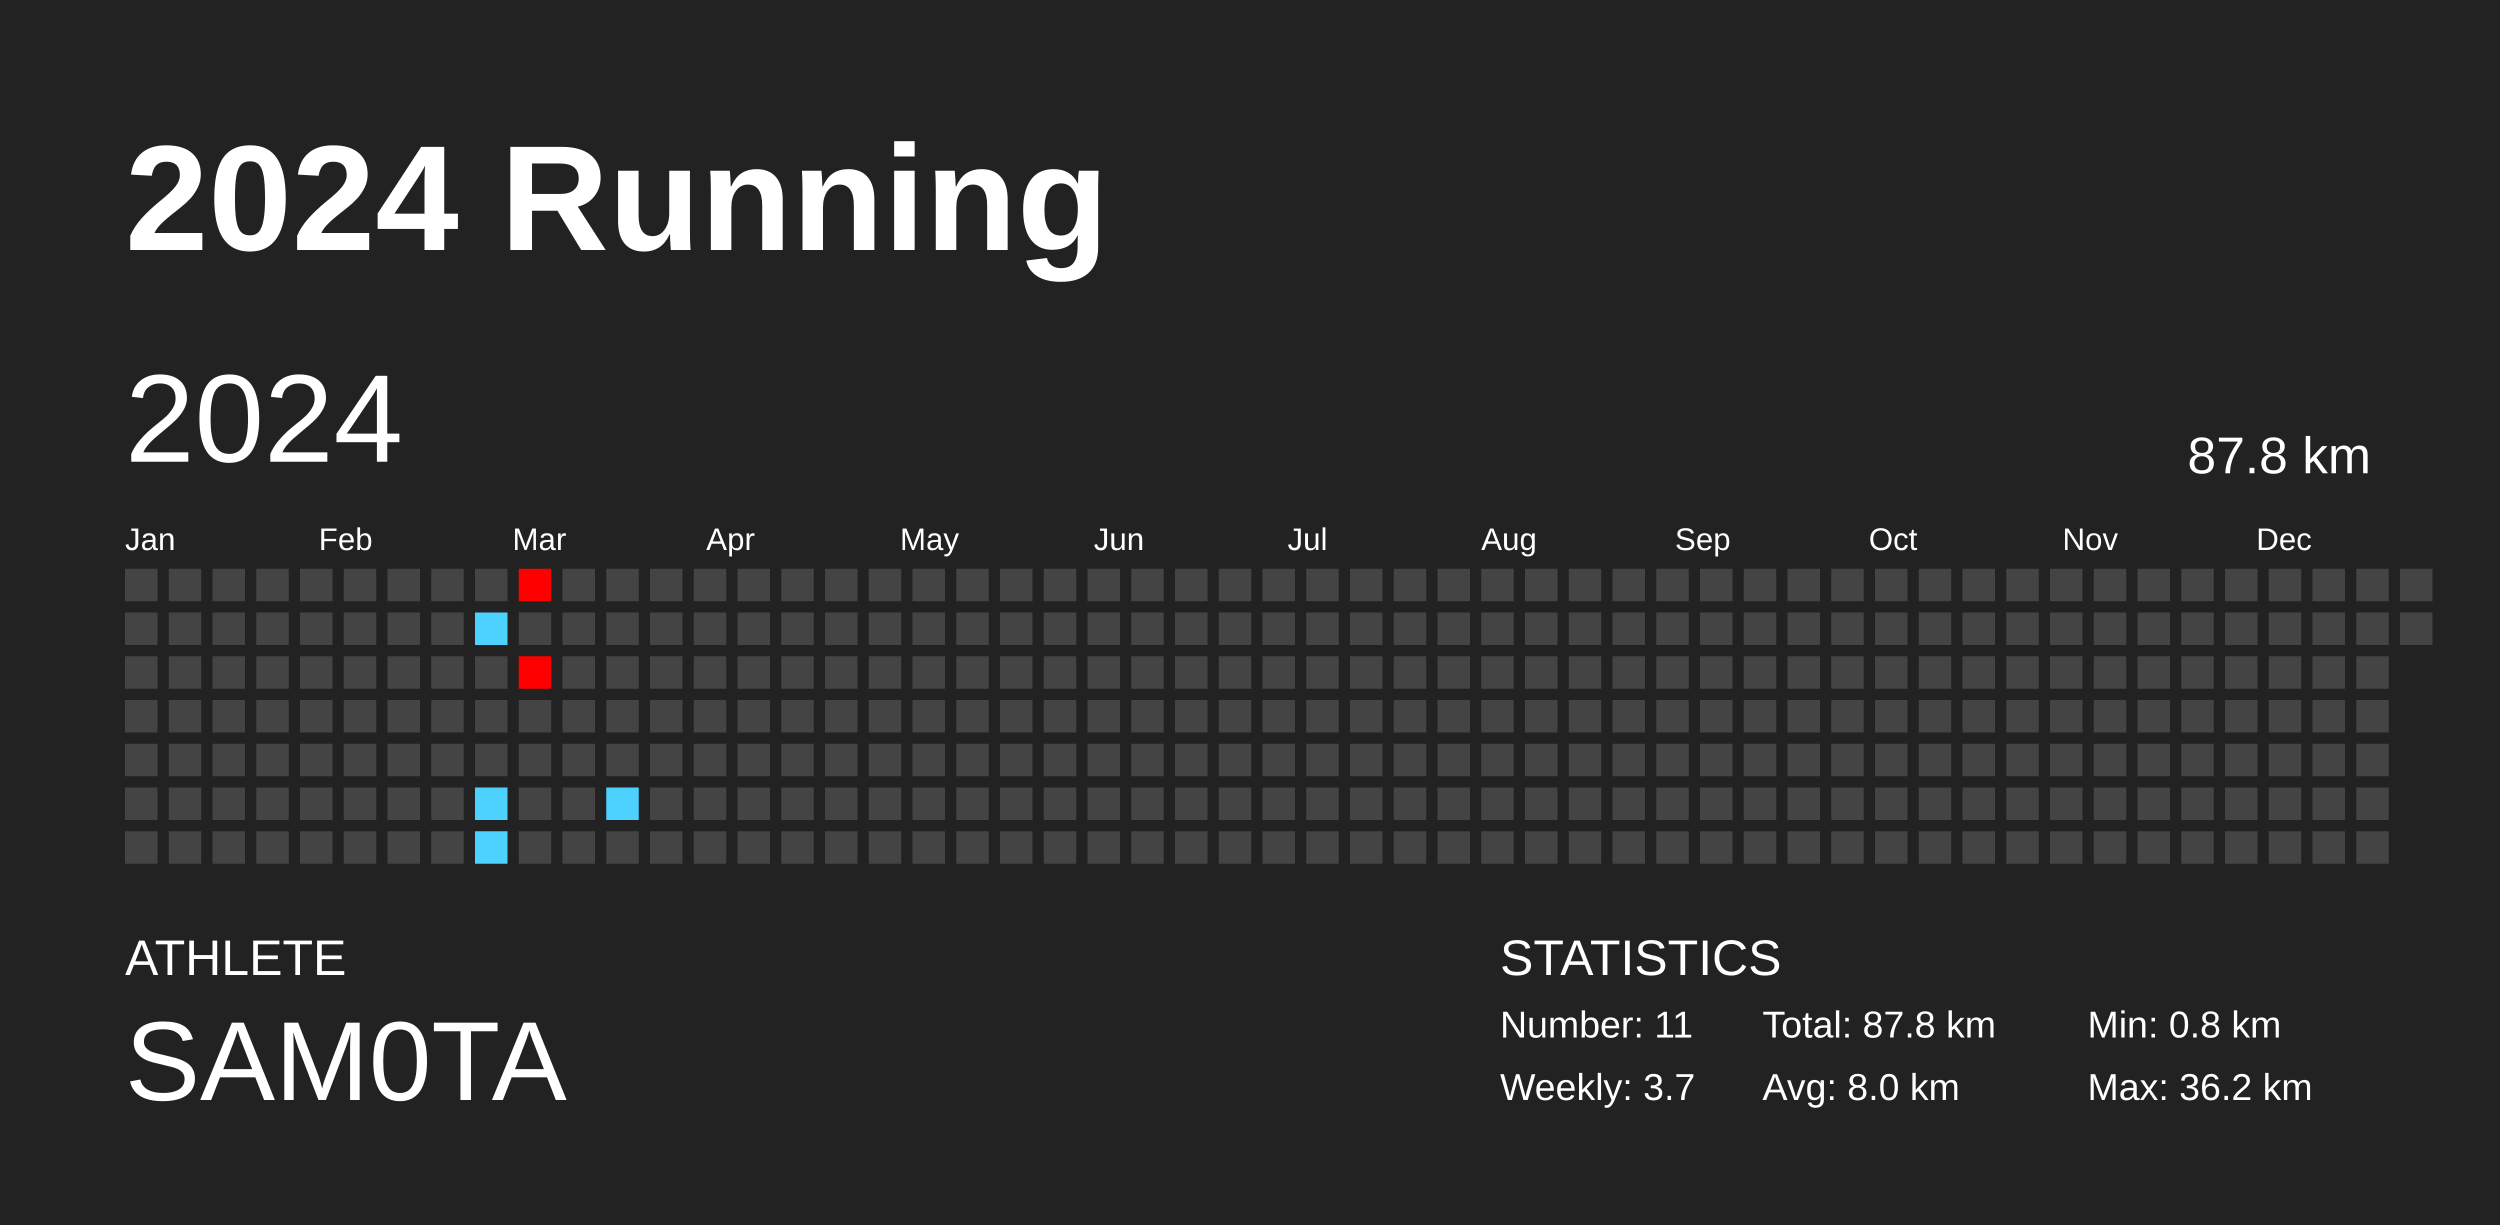
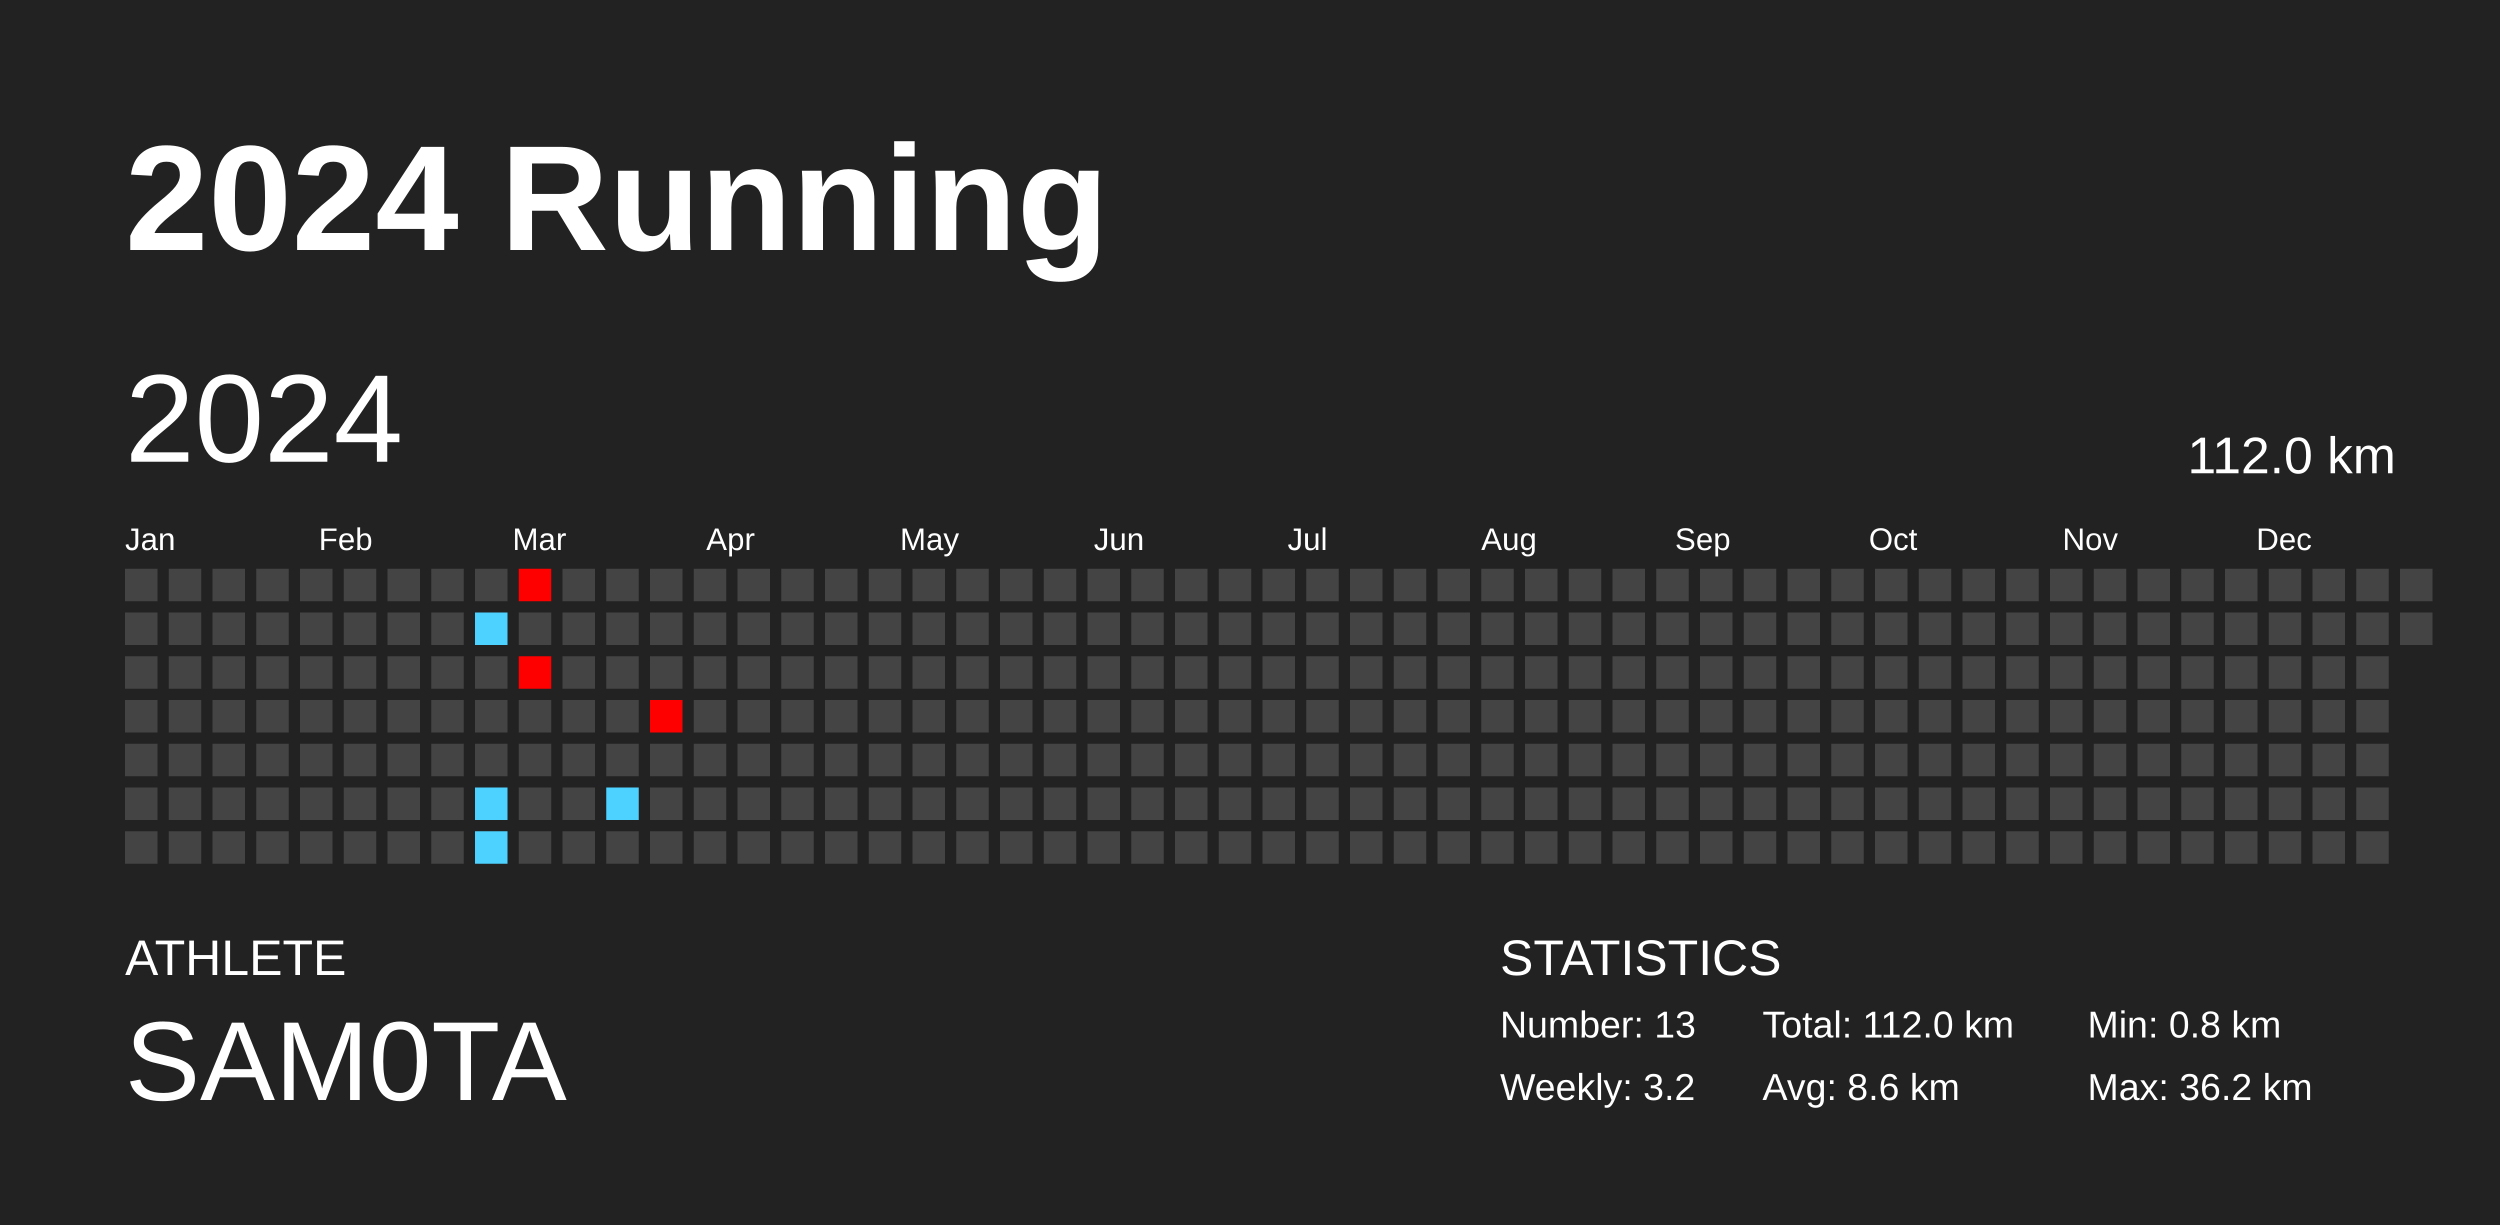
<svg xmlns="http://www.w3.org/2000/svg" baseProfile="full" height="98mm" version="1.1" viewBox="0,0,200,98" width="200mm">
  <defs />
  <rect fill="#222222" height="98" width="200" x="0" y="0" />
  <text fill="#FFFFFF" style="font-size:12px; font-family:Arial; font-weight:bold;" x="10" y="20">2024 Running</text>
  <text fill="#FFFFFF" style="font-size:4px; font-family:Arial" x="10" y="78">ATHLETE</text>
  <text fill="#FFFFFF" style="font-size:9px; font-family:Arial" x="10" y="88">SAM0TA</text>
  <text fill="#FFFFFF" style="font-size:4px; font-family:Arial" x="120" y="78">STATISTICS</text>
-   <text fill="#FFFFFF" style="font-size:3px; font-family:Arial" x="120" y="83">Number: 11</text>
-   <text fill="#FFFFFF" style="font-size:3px; font-family:Arial" x="120" y="88">Weekly: 3.7</text>
-   <text fill="#FFFFFF" style="font-size:3px; font-family:Arial" x="141" y="83">Total: 87.8 km</text>
-   <text fill="#FFFFFF" style="font-size:3px; font-family:Arial" x="141" y="88">Avg: 8.0 km</text>
+   <text fill="#FFFFFF" style="font-size:3px; font-family:Arial" x="120" y="83">Number: 13</text>
+   <text fill="#FFFFFF" style="font-size:3px; font-family:Arial" x="120" y="88">Weekly: 3.2</text>
+   <text fill="#FFFFFF" style="font-size:3px; font-family:Arial" x="141" y="83">Total: 112.0 km</text>
+   <text fill="#FFFFFF" style="font-size:3px; font-family:Arial" x="141" y="88">Avg: 8.6 km</text>
  <text fill="#FFFFFF" style="font-size:3px; font-family:Arial" x="167" y="83">Min: 0.8 km</text>
  <text fill="#FFFFFF" style="font-size:3px; font-family:Arial" x="167" y="88">Max: 36.2 km</text>
  <text dominant-baseline="hanging" fill="#FFFFFF" style="font-size:10.0px; font-family:Arial;" x="10" y="30">2024</text>
-   <text dominant-baseline="hanging" fill="#FFFFFF" style="font-size:4.125px; font-family:Arial;" x="175" y="35">87.8 km</text>
+   <text dominant-baseline="hanging" fill="#FFFFFF" style="font-size:4.125px; font-family:Arial;" x="175" y="35">112.0 km</text>
  <text fill="#FFFFFF" style="font-size:2.5px; font-family:Arial" x="10.0" y="44">Jan</text>
  <text fill="#FFFFFF" style="font-size:2.5px; font-family:Arial" x="25.5" y="44">Feb</text>
  <text fill="#FFFFFF" style="font-size:2.5px; font-family:Arial" x="41.0" y="44">Mar</text>
  <text fill="#FFFFFF" style="font-size:2.5px; font-family:Arial" x="56.5" y="44">Apr</text>
  <text fill="#FFFFFF" style="font-size:2.5px; font-family:Arial" x="72.0" y="44">May</text>
  <text fill="#FFFFFF" style="font-size:2.5px; font-family:Arial" x="87.5" y="44">Jun</text>
  <text fill="#FFFFFF" style="font-size:2.5px; font-family:Arial" x="103.0" y="44">Jul</text>
  <text fill="#FFFFFF" style="font-size:2.5px; font-family:Arial" x="118.5" y="44">Aug</text>
  <text fill="#FFFFFF" style="font-size:2.5px; font-family:Arial" x="134.0" y="44">Sep</text>
  <text fill="#FFFFFF" style="font-size:2.5px; font-family:Arial" x="149.5" y="44">Oct</text>
  <text fill="#FFFFFF" style="font-size:2.5px; font-family:Arial" x="165.0" y="44">Nov</text>
  <text fill="#FFFFFF" style="font-size:2.5px; font-family:Arial" x="180.5" y="44">Dec</text>
  <rect fill="#444444" height="2.6" width="2.6" x="10.0" y="45.5" />
  <rect fill="#444444" height="2.6" width="2.6" x="10.0" y="49.0" />
  <rect fill="#444444" height="2.6" width="2.6" x="10.0" y="52.5" />
  <rect fill="#444444" height="2.6" width="2.6" x="10.0" y="56.0" />
  <rect fill="#444444" height="2.6" width="2.6" x="10.0" y="59.5" />
  <rect fill="#444444" height="2.6" width="2.6" x="10.0" y="63.0" />
  <rect fill="#444444" height="2.6" width="2.6" x="10.0" y="66.5" />
  <rect fill="#444444" height="2.6" width="2.6" x="13.5" y="45.5" />
  <rect fill="#444444" height="2.6" width="2.6" x="13.5" y="49.0" />
  <rect fill="#444444" height="2.6" width="2.6" x="13.5" y="52.5" />
  <rect fill="#444444" height="2.6" width="2.6" x="13.5" y="56.0" />
  <rect fill="#444444" height="2.6" width="2.6" x="13.5" y="59.5" />
  <rect fill="#444444" height="2.6" width="2.6" x="13.5" y="63.0" />
  <rect fill="#444444" height="2.6" width="2.6" x="13.5" y="66.5" />
  <rect fill="#444444" height="2.6" width="2.6" x="17.0" y="45.5" />
  <rect fill="#444444" height="2.6" width="2.6" x="17.0" y="49.0" />
  <rect fill="#444444" height="2.6" width="2.6" x="17.0" y="52.5" />
  <rect fill="#444444" height="2.6" width="2.6" x="17.0" y="56.0" />
  <rect fill="#444444" height="2.6" width="2.6" x="17.0" y="59.5" />
  <rect fill="#444444" height="2.6" width="2.6" x="17.0" y="63.0" />
  <rect fill="#444444" height="2.6" width="2.6" x="17.0" y="66.5" />
  <rect fill="#444444" height="2.6" width="2.6" x="20.5" y="45.5" />
  <rect fill="#444444" height="2.6" width="2.6" x="20.5" y="49.0" />
  <rect fill="#444444" height="2.6" width="2.6" x="20.5" y="52.5" />
  <rect fill="#444444" height="2.6" width="2.6" x="20.5" y="56.0" />
  <rect fill="#444444" height="2.6" width="2.6" x="20.5" y="59.5" />
  <rect fill="#444444" height="2.6" width="2.6" x="20.5" y="63.0" />
  <rect fill="#444444" height="2.6" width="2.6" x="20.5" y="66.5" />
  <rect fill="#444444" height="2.6" width="2.6" x="24.0" y="45.5" />
  <rect fill="#444444" height="2.6" width="2.6" x="24.0" y="49.0" />
  <rect fill="#444444" height="2.6" width="2.6" x="24.0" y="52.5" />
  <rect fill="#444444" height="2.6" width="2.6" x="24.0" y="56.0" />
  <rect fill="#444444" height="2.6" width="2.6" x="24.0" y="59.5" />
  <rect fill="#444444" height="2.6" width="2.6" x="24.0" y="63.0" />
  <rect fill="#444444" height="2.6" width="2.6" x="24.0" y="66.5" />
  <rect fill="#444444" height="2.6" width="2.6" x="27.5" y="45.5" />
  <rect fill="#444444" height="2.6" width="2.6" x="27.5" y="49.0" />
  <rect fill="#444444" height="2.6" width="2.6" x="27.5" y="52.5" />
  <rect fill="#444444" height="2.6" width="2.6" x="27.5" y="56.0" />
  <rect fill="#444444" height="2.6" width="2.6" x="27.5" y="59.5" />
  <rect fill="#444444" height="2.6" width="2.6" x="27.5" y="63.0" />
  <rect fill="#444444" height="2.6" width="2.6" x="27.5" y="66.5" />
  <rect fill="#444444" height="2.6" width="2.6" x="31.0" y="45.5" />
  <rect fill="#444444" height="2.6" width="2.6" x="31.0" y="49.0" />
  <rect fill="#444444" height="2.6" width="2.6" x="31.0" y="52.5" />
  <rect fill="#444444" height="2.6" width="2.6" x="31.0" y="56.0" />
  <rect fill="#444444" height="2.6" width="2.6" x="31.0" y="59.5" />
  <rect fill="#444444" height="2.6" width="2.6" x="31.0" y="63.0" />
  <rect fill="#444444" height="2.6" width="2.6" x="31.0" y="66.5" />
  <rect fill="#444444" height="2.6" width="2.6" x="34.5" y="45.5" />
  <rect fill="#444444" height="2.6" width="2.6" x="34.5" y="49.0" />
  <rect fill="#444444" height="2.6" width="2.6" x="34.5" y="52.5" />
  <rect fill="#444444" height="2.6" width="2.6" x="34.5" y="56.0" />
  <rect fill="#444444" height="2.6" width="2.6" x="34.5" y="59.5" />
  <rect fill="#444444" height="2.6" width="2.6" x="34.5" y="63.0" />
  <rect fill="#444444" height="2.6" width="2.6" x="34.5" y="66.5" />
  <rect fill="#444444" height="2.6" width="2.6" x="38.0" y="45.5" />
  <rect fill="#4dd2ff" height="2.6" width="2.6" x="38.0" y="49.0" />
  <rect fill="#444444" height="2.6" width="2.6" x="38.0" y="52.5" />
  <rect fill="#444444" height="2.6" width="2.6" x="38.0" y="56.0" />
  <rect fill="#444444" height="2.6" width="2.6" x="38.0" y="59.5" />
  <rect fill="#4dd2ff" height="2.6" width="2.6" x="38.0" y="63.0" />
  <rect fill="#4dd2ff" height="2.6" width="2.6" x="38.0" y="66.5" />
  <rect fill="red" height="2.6" width="2.6" x="41.5" y="45.5" />
  <rect fill="#444444" height="2.6" width="2.6" x="41.5" y="49.0" />
  <rect fill="red" height="2.6" width="2.6" x="41.5" y="52.5" />
  <rect fill="#444444" height="2.6" width="2.6" x="41.5" y="56.0" />
  <rect fill="#444444" height="2.6" width="2.6" x="41.5" y="59.5" />
  <rect fill="#444444" height="2.6" width="2.6" x="41.5" y="63.0" />
  <rect fill="#444444" height="2.6" width="2.6" x="41.5" y="66.5" />
  <rect fill="#444444" height="2.6" width="2.6" x="45.0" y="45.5" />
  <rect fill="#444444" height="2.6" width="2.6" x="45.0" y="49.0" />
  <rect fill="#444444" height="2.6" width="2.6" x="45.0" y="52.5" />
  <rect fill="#444444" height="2.6" width="2.6" x="45.0" y="56.0" />
  <rect fill="#444444" height="2.6" width="2.6" x="45.0" y="59.5" />
  <rect fill="#444444" height="2.6" width="2.6" x="45.0" y="63.0" />
  <rect fill="#444444" height="2.6" width="2.6" x="45.0" y="66.5" />
  <rect fill="#444444" height="2.6" width="2.6" x="48.5" y="45.5" />
  <rect fill="#444444" height="2.6" width="2.6" x="48.5" y="49.0" />
  <rect fill="#444444" height="2.6" width="2.6" x="48.5" y="52.5" />
  <rect fill="#444444" height="2.6" width="2.6" x="48.5" y="56.0" />
  <rect fill="#444444" height="2.6" width="2.6" x="48.5" y="59.5" />
  <rect fill="#4dd2ff" height="2.6" width="2.6" x="48.5" y="63.0" />
  <rect fill="#444444" height="2.6" width="2.6" x="48.5" y="66.5" />
  <rect fill="#444444" height="2.6" width="2.6" x="52.0" y="45.5" />
  <rect fill="#444444" height="2.6" width="2.6" x="52.0" y="49.0" />
  <rect fill="#444444" height="2.6" width="2.6" x="52.0" y="52.5" />
-   <rect fill="#444444" height="2.6" width="2.6" x="52.0" y="56.0" />
+   <rect fill="red" height="2.6" width="2.6" x="52.0" y="56.0" />
  <rect fill="#444444" height="2.6" width="2.6" x="52.0" y="59.5" />
  <rect fill="#444444" height="2.6" width="2.6" x="52.0" y="63.0" />
  <rect fill="#444444" height="2.6" width="2.6" x="52.0" y="66.5" />
  <rect fill="#444444" height="2.6" width="2.6" x="55.5" y="45.5" />
  <rect fill="#444444" height="2.6" width="2.6" x="55.5" y="49.0" />
  <rect fill="#444444" height="2.6" width="2.6" x="55.5" y="52.5" />
  <rect fill="#444444" height="2.6" width="2.6" x="55.5" y="56.0" />
  <rect fill="#444444" height="2.6" width="2.6" x="55.5" y="59.5" />
  <rect fill="#444444" height="2.6" width="2.6" x="55.5" y="63.0" />
  <rect fill="#444444" height="2.6" width="2.6" x="55.5" y="66.5" />
  <rect fill="#444444" height="2.6" width="2.6" x="59.0" y="45.5" />
  <rect fill="#444444" height="2.6" width="2.6" x="59.0" y="49.0" />
  <rect fill="#444444" height="2.6" width="2.6" x="59.0" y="52.5" />
  <rect fill="#444444" height="2.6" width="2.6" x="59.0" y="56.0" />
  <rect fill="#444444" height="2.6" width="2.6" x="59.0" y="59.5" />
  <rect fill="#444444" height="2.6" width="2.6" x="59.0" y="63.0" />
  <rect fill="#444444" height="2.6" width="2.6" x="59.0" y="66.5" />
  <rect fill="#444444" height="2.6" width="2.6" x="62.5" y="45.5" />
  <rect fill="#444444" height="2.6" width="2.6" x="62.5" y="49.0" />
  <rect fill="#444444" height="2.6" width="2.6" x="62.5" y="52.5" />
  <rect fill="#444444" height="2.6" width="2.6" x="62.5" y="56.0" />
  <rect fill="#444444" height="2.6" width="2.6" x="62.5" y="59.5" />
  <rect fill="#444444" height="2.6" width="2.6" x="62.5" y="63.0" />
  <rect fill="#444444" height="2.6" width="2.6" x="62.5" y="66.5" />
  <rect fill="#444444" height="2.6" width="2.6" x="66.0" y="45.5" />
  <rect fill="#444444" height="2.6" width="2.6" x="66.0" y="49.0" />
  <rect fill="#444444" height="2.6" width="2.6" x="66.0" y="52.5" />
  <rect fill="#444444" height="2.6" width="2.6" x="66.0" y="56.0" />
  <rect fill="#444444" height="2.6" width="2.6" x="66.0" y="59.5" />
  <rect fill="#444444" height="2.6" width="2.6" x="66.0" y="63.0" />
  <rect fill="#444444" height="2.6" width="2.6" x="66.0" y="66.5" />
  <rect fill="#444444" height="2.6" width="2.6" x="69.5" y="45.5" />
  <rect fill="#444444" height="2.6" width="2.6" x="69.5" y="49.0" />
  <rect fill="#444444" height="2.6" width="2.6" x="69.5" y="52.5" />
  <rect fill="#444444" height="2.6" width="2.6" x="69.5" y="56.0" />
  <rect fill="#444444" height="2.6" width="2.6" x="69.5" y="59.5" />
  <rect fill="#444444" height="2.6" width="2.6" x="69.5" y="63.0" />
  <rect fill="#444444" height="2.6" width="2.6" x="69.5" y="66.5" />
  <rect fill="#444444" height="2.6" width="2.6" x="73.0" y="45.5" />
  <rect fill="#444444" height="2.6" width="2.6" x="73.0" y="49.0" />
  <rect fill="#444444" height="2.6" width="2.6" x="73.0" y="52.5" />
  <rect fill="#444444" height="2.6" width="2.6" x="73.0" y="56.0" />
  <rect fill="#444444" height="2.6" width="2.6" x="73.0" y="59.5" />
  <rect fill="#444444" height="2.6" width="2.6" x="73.0" y="63.0" />
  <rect fill="#444444" height="2.6" width="2.6" x="73.0" y="66.5" />
  <rect fill="#444444" height="2.6" width="2.6" x="76.5" y="45.5" />
  <rect fill="#444444" height="2.6" width="2.6" x="76.5" y="49.0" />
  <rect fill="#444444" height="2.6" width="2.6" x="76.5" y="52.5" />
  <rect fill="#444444" height="2.6" width="2.6" x="76.5" y="56.0" />
  <rect fill="#444444" height="2.6" width="2.6" x="76.5" y="59.5" />
  <rect fill="#444444" height="2.6" width="2.6" x="76.5" y="63.0" />
  <rect fill="#444444" height="2.6" width="2.6" x="76.5" y="66.5" />
  <rect fill="#444444" height="2.6" width="2.6" x="80.0" y="45.5" />
  <rect fill="#444444" height="2.6" width="2.6" x="80.0" y="49.0" />
  <rect fill="#444444" height="2.6" width="2.6" x="80.0" y="52.5" />
  <rect fill="#444444" height="2.6" width="2.6" x="80.0" y="56.0" />
  <rect fill="#444444" height="2.6" width="2.6" x="80.0" y="59.5" />
  <rect fill="#444444" height="2.6" width="2.6" x="80.0" y="63.0" />
  <rect fill="#444444" height="2.6" width="2.6" x="80.0" y="66.5" />
  <rect fill="#444444" height="2.6" width="2.6" x="83.5" y="45.5" />
  <rect fill="#444444" height="2.6" width="2.6" x="83.5" y="49.0" />
  <rect fill="#444444" height="2.6" width="2.6" x="83.5" y="52.5" />
  <rect fill="#444444" height="2.6" width="2.6" x="83.5" y="56.0" />
  <rect fill="#444444" height="2.6" width="2.6" x="83.5" y="59.5" />
  <rect fill="#444444" height="2.6" width="2.6" x="83.5" y="63.0" />
  <rect fill="#444444" height="2.6" width="2.6" x="83.5" y="66.5" />
  <rect fill="#444444" height="2.6" width="2.6" x="87.0" y="45.5" />
  <rect fill="#444444" height="2.6" width="2.6" x="87.0" y="49.0" />
  <rect fill="#444444" height="2.6" width="2.6" x="87.0" y="52.5" />
  <rect fill="#444444" height="2.6" width="2.6" x="87.0" y="56.0" />
  <rect fill="#444444" height="2.6" width="2.6" x="87.0" y="59.5" />
  <rect fill="#444444" height="2.6" width="2.6" x="87.0" y="63.0" />
  <rect fill="#444444" height="2.6" width="2.6" x="87.0" y="66.5" />
  <rect fill="#444444" height="2.6" width="2.6" x="90.5" y="45.5" />
  <rect fill="#444444" height="2.6" width="2.6" x="90.5" y="49.0" />
  <rect fill="#444444" height="2.6" width="2.6" x="90.5" y="52.5" />
  <rect fill="#444444" height="2.6" width="2.6" x="90.5" y="56.0" />
  <rect fill="#444444" height="2.6" width="2.6" x="90.5" y="59.5" />
  <rect fill="#444444" height="2.6" width="2.6" x="90.5" y="63.0" />
  <rect fill="#444444" height="2.6" width="2.6" x="90.5" y="66.5" />
  <rect fill="#444444" height="2.6" width="2.6" x="94.0" y="45.5" />
  <rect fill="#444444" height="2.6" width="2.6" x="94.0" y="49.0" />
  <rect fill="#444444" height="2.6" width="2.6" x="94.0" y="52.5" />
  <rect fill="#444444" height="2.6" width="2.6" x="94.0" y="56.0" />
  <rect fill="#444444" height="2.6" width="2.6" x="94.0" y="59.5" />
  <rect fill="#444444" height="2.6" width="2.6" x="94.0" y="63.0" />
  <rect fill="#444444" height="2.6" width="2.6" x="94.0" y="66.5" />
  <rect fill="#444444" height="2.6" width="2.6" x="97.5" y="45.5" />
  <rect fill="#444444" height="2.6" width="2.6" x="97.5" y="49.0" />
  <rect fill="#444444" height="2.6" width="2.6" x="97.5" y="52.5" />
  <rect fill="#444444" height="2.6" width="2.6" x="97.5" y="56.0" />
  <rect fill="#444444" height="2.6" width="2.6" x="97.5" y="59.5" />
  <rect fill="#444444" height="2.6" width="2.6" x="97.5" y="63.0" />
  <rect fill="#444444" height="2.6" width="2.6" x="97.5" y="66.5" />
  <rect fill="#444444" height="2.6" width="2.6" x="101.0" y="45.5" />
  <rect fill="#444444" height="2.6" width="2.6" x="101.0" y="49.0" />
  <rect fill="#444444" height="2.6" width="2.6" x="101.0" y="52.5" />
  <rect fill="#444444" height="2.6" width="2.6" x="101.0" y="56.0" />
  <rect fill="#444444" height="2.6" width="2.6" x="101.0" y="59.5" />
  <rect fill="#444444" height="2.6" width="2.6" x="101.0" y="63.0" />
  <rect fill="#444444" height="2.6" width="2.6" x="101.0" y="66.5" />
  <rect fill="#444444" height="2.6" width="2.6" x="104.5" y="45.5" />
  <rect fill="#444444" height="2.6" width="2.6" x="104.5" y="49.0" />
  <rect fill="#444444" height="2.6" width="2.6" x="104.5" y="52.5" />
  <rect fill="#444444" height="2.6" width="2.6" x="104.5" y="56.0" />
  <rect fill="#444444" height="2.6" width="2.6" x="104.5" y="59.5" />
  <rect fill="#444444" height="2.6" width="2.6" x="104.5" y="63.0" />
  <rect fill="#444444" height="2.6" width="2.6" x="104.5" y="66.5" />
  <rect fill="#444444" height="2.6" width="2.6" x="108.0" y="45.5" />
  <rect fill="#444444" height="2.6" width="2.6" x="108.0" y="49.0" />
  <rect fill="#444444" height="2.6" width="2.6" x="108.0" y="52.5" />
  <rect fill="#444444" height="2.6" width="2.6" x="108.0" y="56.0" />
  <rect fill="#444444" height="2.6" width="2.6" x="108.0" y="59.5" />
  <rect fill="#444444" height="2.6" width="2.6" x="108.0" y="63.0" />
  <rect fill="#444444" height="2.6" width="2.6" x="108.0" y="66.5" />
  <rect fill="#444444" height="2.6" width="2.6" x="111.5" y="45.5" />
  <rect fill="#444444" height="2.6" width="2.6" x="111.5" y="49.0" />
  <rect fill="#444444" height="2.6" width="2.6" x="111.5" y="52.5" />
  <rect fill="#444444" height="2.6" width="2.6" x="111.5" y="56.0" />
  <rect fill="#444444" height="2.6" width="2.6" x="111.5" y="59.5" />
  <rect fill="#444444" height="2.6" width="2.6" x="111.5" y="63.0" />
  <rect fill="#444444" height="2.6" width="2.6" x="111.5" y="66.5" />
  <rect fill="#444444" height="2.6" width="2.6" x="115.0" y="45.5" />
  <rect fill="#444444" height="2.6" width="2.6" x="115.0" y="49.0" />
  <rect fill="#444444" height="2.6" width="2.6" x="115.0" y="52.5" />
  <rect fill="#444444" height="2.6" width="2.6" x="115.0" y="56.0" />
  <rect fill="#444444" height="2.6" width="2.6" x="115.0" y="59.5" />
  <rect fill="#444444" height="2.6" width="2.6" x="115.0" y="63.0" />
  <rect fill="#444444" height="2.6" width="2.6" x="115.0" y="66.5" />
  <rect fill="#444444" height="2.6" width="2.6" x="118.5" y="45.5" />
  <rect fill="#444444" height="2.6" width="2.6" x="118.5" y="49.0" />
  <rect fill="#444444" height="2.6" width="2.6" x="118.5" y="52.5" />
  <rect fill="#444444" height="2.6" width="2.6" x="118.5" y="56.0" />
  <rect fill="#444444" height="2.6" width="2.6" x="118.5" y="59.5" />
  <rect fill="#444444" height="2.6" width="2.6" x="118.5" y="63.0" />
  <rect fill="#444444" height="2.6" width="2.6" x="118.5" y="66.5" />
  <rect fill="#444444" height="2.6" width="2.6" x="122.0" y="45.5" />
  <rect fill="#444444" height="2.6" width="2.6" x="122.0" y="49.0" />
  <rect fill="#444444" height="2.6" width="2.6" x="122.0" y="52.5" />
  <rect fill="#444444" height="2.6" width="2.6" x="122.0" y="56.0" />
  <rect fill="#444444" height="2.6" width="2.6" x="122.0" y="59.5" />
  <rect fill="#444444" height="2.6" width="2.6" x="122.0" y="63.0" />
  <rect fill="#444444" height="2.6" width="2.6" x="122.0" y="66.5" />
  <rect fill="#444444" height="2.6" width="2.6" x="125.5" y="45.5" />
  <rect fill="#444444" height="2.6" width="2.6" x="125.5" y="49.0" />
  <rect fill="#444444" height="2.6" width="2.6" x="125.5" y="52.5" />
  <rect fill="#444444" height="2.6" width="2.6" x="125.5" y="56.0" />
  <rect fill="#444444" height="2.6" width="2.6" x="125.5" y="59.5" />
  <rect fill="#444444" height="2.6" width="2.6" x="125.5" y="63.0" />
  <rect fill="#444444" height="2.6" width="2.6" x="125.5" y="66.5" />
  <rect fill="#444444" height="2.6" width="2.6" x="129.0" y="45.5" />
  <rect fill="#444444" height="2.6" width="2.6" x="129.0" y="49.0" />
  <rect fill="#444444" height="2.6" width="2.6" x="129.0" y="52.5" />
  <rect fill="#444444" height="2.6" width="2.6" x="129.0" y="56.0" />
  <rect fill="#444444" height="2.6" width="2.6" x="129.0" y="59.5" />
  <rect fill="#444444" height="2.6" width="2.6" x="129.0" y="63.0" />
  <rect fill="#444444" height="2.6" width="2.6" x="129.0" y="66.5" />
  <rect fill="#444444" height="2.6" width="2.6" x="132.5" y="45.5" />
  <rect fill="#444444" height="2.6" width="2.6" x="132.5" y="49.0" />
  <rect fill="#444444" height="2.6" width="2.6" x="132.5" y="52.5" />
  <rect fill="#444444" height="2.6" width="2.6" x="132.5" y="56.0" />
  <rect fill="#444444" height="2.6" width="2.6" x="132.5" y="59.5" />
  <rect fill="#444444" height="2.6" width="2.6" x="132.5" y="63.0" />
  <rect fill="#444444" height="2.6" width="2.6" x="132.5" y="66.5" />
  <rect fill="#444444" height="2.6" width="2.6" x="136.0" y="45.5" />
  <rect fill="#444444" height="2.6" width="2.6" x="136.0" y="49.0" />
  <rect fill="#444444" height="2.6" width="2.6" x="136.0" y="52.5" />
  <rect fill="#444444" height="2.6" width="2.6" x="136.0" y="56.0" />
  <rect fill="#444444" height="2.6" width="2.6" x="136.0" y="59.5" />
  <rect fill="#444444" height="2.6" width="2.6" x="136.0" y="63.0" />
  <rect fill="#444444" height="2.6" width="2.6" x="136.0" y="66.5" />
  <rect fill="#444444" height="2.6" width="2.6" x="139.5" y="45.5" />
  <rect fill="#444444" height="2.6" width="2.6" x="139.5" y="49.0" />
  <rect fill="#444444" height="2.6" width="2.6" x="139.5" y="52.5" />
  <rect fill="#444444" height="2.6" width="2.6" x="139.5" y="56.0" />
  <rect fill="#444444" height="2.6" width="2.6" x="139.5" y="59.5" />
  <rect fill="#444444" height="2.6" width="2.6" x="139.5" y="63.0" />
  <rect fill="#444444" height="2.6" width="2.6" x="139.5" y="66.5" />
  <rect fill="#444444" height="2.6" width="2.6" x="143.0" y="45.5" />
  <rect fill="#444444" height="2.6" width="2.6" x="143.0" y="49.0" />
  <rect fill="#444444" height="2.6" width="2.6" x="143.0" y="52.5" />
  <rect fill="#444444" height="2.6" width="2.6" x="143.0" y="56.0" />
  <rect fill="#444444" height="2.6" width="2.6" x="143.0" y="59.5" />
  <rect fill="#444444" height="2.6" width="2.6" x="143.0" y="63.0" />
  <rect fill="#444444" height="2.6" width="2.6" x="143.0" y="66.5" />
  <rect fill="#444444" height="2.6" width="2.6" x="146.5" y="45.5" />
  <rect fill="#444444" height="2.6" width="2.6" x="146.5" y="49.0" />
  <rect fill="#444444" height="2.6" width="2.6" x="146.5" y="52.5" />
  <rect fill="#444444" height="2.6" width="2.6" x="146.5" y="56.0" />
  <rect fill="#444444" height="2.6" width="2.6" x="146.5" y="59.5" />
  <rect fill="#444444" height="2.6" width="2.6" x="146.5" y="63.0" />
  <rect fill="#444444" height="2.6" width="2.6" x="146.5" y="66.5" />
  <rect fill="#444444" height="2.6" width="2.6" x="150.0" y="45.5" />
  <rect fill="#444444" height="2.6" width="2.6" x="150.0" y="49.0" />
  <rect fill="#444444" height="2.6" width="2.6" x="150.0" y="52.5" />
  <rect fill="#444444" height="2.6" width="2.6" x="150.0" y="56.0" />
  <rect fill="#444444" height="2.6" width="2.6" x="150.0" y="59.5" />
  <rect fill="#444444" height="2.6" width="2.6" x="150.0" y="63.0" />
  <rect fill="#444444" height="2.6" width="2.6" x="150.0" y="66.5" />
  <rect fill="#444444" height="2.6" width="2.6" x="153.5" y="45.5" />
  <rect fill="#444444" height="2.6" width="2.6" x="153.5" y="49.0" />
  <rect fill="#444444" height="2.6" width="2.6" x="153.5" y="52.5" />
  <rect fill="#444444" height="2.6" width="2.6" x="153.5" y="56.0" />
  <rect fill="#444444" height="2.6" width="2.6" x="153.5" y="59.5" />
  <rect fill="#444444" height="2.6" width="2.6" x="153.5" y="63.0" />
  <rect fill="#444444" height="2.6" width="2.6" x="153.5" y="66.5" />
  <rect fill="#444444" height="2.6" width="2.6" x="157.0" y="45.5" />
  <rect fill="#444444" height="2.6" width="2.6" x="157.0" y="49.0" />
  <rect fill="#444444" height="2.6" width="2.6" x="157.0" y="52.5" />
  <rect fill="#444444" height="2.6" width="2.6" x="157.0" y="56.0" />
  <rect fill="#444444" height="2.6" width="2.6" x="157.0" y="59.5" />
  <rect fill="#444444" height="2.6" width="2.6" x="157.0" y="63.0" />
  <rect fill="#444444" height="2.6" width="2.6" x="157.0" y="66.5" />
  <rect fill="#444444" height="2.6" width="2.6" x="160.5" y="45.5" />
  <rect fill="#444444" height="2.6" width="2.6" x="160.5" y="49.0" />
  <rect fill="#444444" height="2.6" width="2.6" x="160.5" y="52.5" />
  <rect fill="#444444" height="2.6" width="2.6" x="160.5" y="56.0" />
  <rect fill="#444444" height="2.6" width="2.6" x="160.5" y="59.5" />
  <rect fill="#444444" height="2.6" width="2.6" x="160.5" y="63.0" />
  <rect fill="#444444" height="2.6" width="2.6" x="160.5" y="66.5" />
  <rect fill="#444444" height="2.6" width="2.6" x="164.0" y="45.5" />
  <rect fill="#444444" height="2.6" width="2.6" x="164.0" y="49.0" />
  <rect fill="#444444" height="2.6" width="2.6" x="164.0" y="52.5" />
  <rect fill="#444444" height="2.6" width="2.6" x="164.0" y="56.0" />
  <rect fill="#444444" height="2.6" width="2.6" x="164.0" y="59.5" />
  <rect fill="#444444" height="2.6" width="2.6" x="164.0" y="63.0" />
  <rect fill="#444444" height="2.6" width="2.6" x="164.0" y="66.5" />
  <rect fill="#444444" height="2.6" width="2.6" x="167.5" y="45.5" />
  <rect fill="#444444" height="2.6" width="2.6" x="167.5" y="49.0" />
  <rect fill="#444444" height="2.6" width="2.6" x="167.5" y="52.5" />
  <rect fill="#444444" height="2.6" width="2.6" x="167.5" y="56.0" />
  <rect fill="#444444" height="2.6" width="2.6" x="167.5" y="59.5" />
  <rect fill="#444444" height="2.6" width="2.6" x="167.5" y="63.0" />
  <rect fill="#444444" height="2.6" width="2.6" x="167.5" y="66.5" />
  <rect fill="#444444" height="2.6" width="2.6" x="171.0" y="45.5" />
  <rect fill="#444444" height="2.6" width="2.6" x="171.0" y="49.0" />
  <rect fill="#444444" height="2.6" width="2.6" x="171.0" y="52.5" />
  <rect fill="#444444" height="2.6" width="2.6" x="171.0" y="56.0" />
  <rect fill="#444444" height="2.6" width="2.6" x="171.0" y="59.5" />
  <rect fill="#444444" height="2.6" width="2.6" x="171.0" y="63.0" />
  <rect fill="#444444" height="2.6" width="2.6" x="171.0" y="66.5" />
  <rect fill="#444444" height="2.6" width="2.6" x="174.5" y="45.5" />
  <rect fill="#444444" height="2.6" width="2.6" x="174.5" y="49.0" />
  <rect fill="#444444" height="2.6" width="2.6" x="174.5" y="52.5" />
  <rect fill="#444444" height="2.6" width="2.6" x="174.5" y="56.0" />
  <rect fill="#444444" height="2.6" width="2.6" x="174.5" y="59.5" />
  <rect fill="#444444" height="2.6" width="2.6" x="174.5" y="63.0" />
  <rect fill="#444444" height="2.6" width="2.6" x="174.5" y="66.5" />
  <rect fill="#444444" height="2.6" width="2.6" x="178.0" y="45.5" />
  <rect fill="#444444" height="2.6" width="2.6" x="178.0" y="49.0" />
  <rect fill="#444444" height="2.6" width="2.6" x="178.0" y="52.5" />
  <rect fill="#444444" height="2.6" width="2.6" x="178.0" y="56.0" />
  <rect fill="#444444" height="2.6" width="2.6" x="178.0" y="59.5" />
  <rect fill="#444444" height="2.6" width="2.6" x="178.0" y="63.0" />
  <rect fill="#444444" height="2.6" width="2.6" x="178.0" y="66.5" />
  <rect fill="#444444" height="2.6" width="2.6" x="181.5" y="45.5" />
  <rect fill="#444444" height="2.6" width="2.6" x="181.5" y="49.0" />
  <rect fill="#444444" height="2.6" width="2.6" x="181.5" y="52.5" />
  <rect fill="#444444" height="2.6" width="2.6" x="181.5" y="56.0" />
  <rect fill="#444444" height="2.6" width="2.6" x="181.5" y="59.5" />
  <rect fill="#444444" height="2.6" width="2.6" x="181.5" y="63.0" />
  <rect fill="#444444" height="2.6" width="2.6" x="181.5" y="66.5" />
  <rect fill="#444444" height="2.6" width="2.6" x="185.0" y="45.5" />
  <rect fill="#444444" height="2.6" width="2.6" x="185.0" y="49.0" />
  <rect fill="#444444" height="2.6" width="2.6" x="185.0" y="52.5" />
  <rect fill="#444444" height="2.6" width="2.6" x="185.0" y="56.0" />
  <rect fill="#444444" height="2.6" width="2.6" x="185.0" y="59.5" />
  <rect fill="#444444" height="2.6" width="2.6" x="185.0" y="63.0" />
  <rect fill="#444444" height="2.6" width="2.6" x="185.0" y="66.5" />
  <rect fill="#444444" height="2.6" width="2.6" x="188.5" y="45.5" />
  <rect fill="#444444" height="2.6" width="2.6" x="188.5" y="49.0" />
  <rect fill="#444444" height="2.6" width="2.6" x="188.5" y="52.5" />
  <rect fill="#444444" height="2.6" width="2.6" x="188.5" y="56.0" />
  <rect fill="#444444" height="2.6" width="2.6" x="188.5" y="59.5" />
  <rect fill="#444444" height="2.6" width="2.6" x="188.5" y="63.0" />
  <rect fill="#444444" height="2.6" width="2.6" x="188.5" y="66.5" />
  <rect fill="#444444" height="2.6" width="2.6" x="192.0" y="45.5" />
  <rect fill="#444444" height="2.6" width="2.6" x="192.0" y="49.0" />
</svg>
